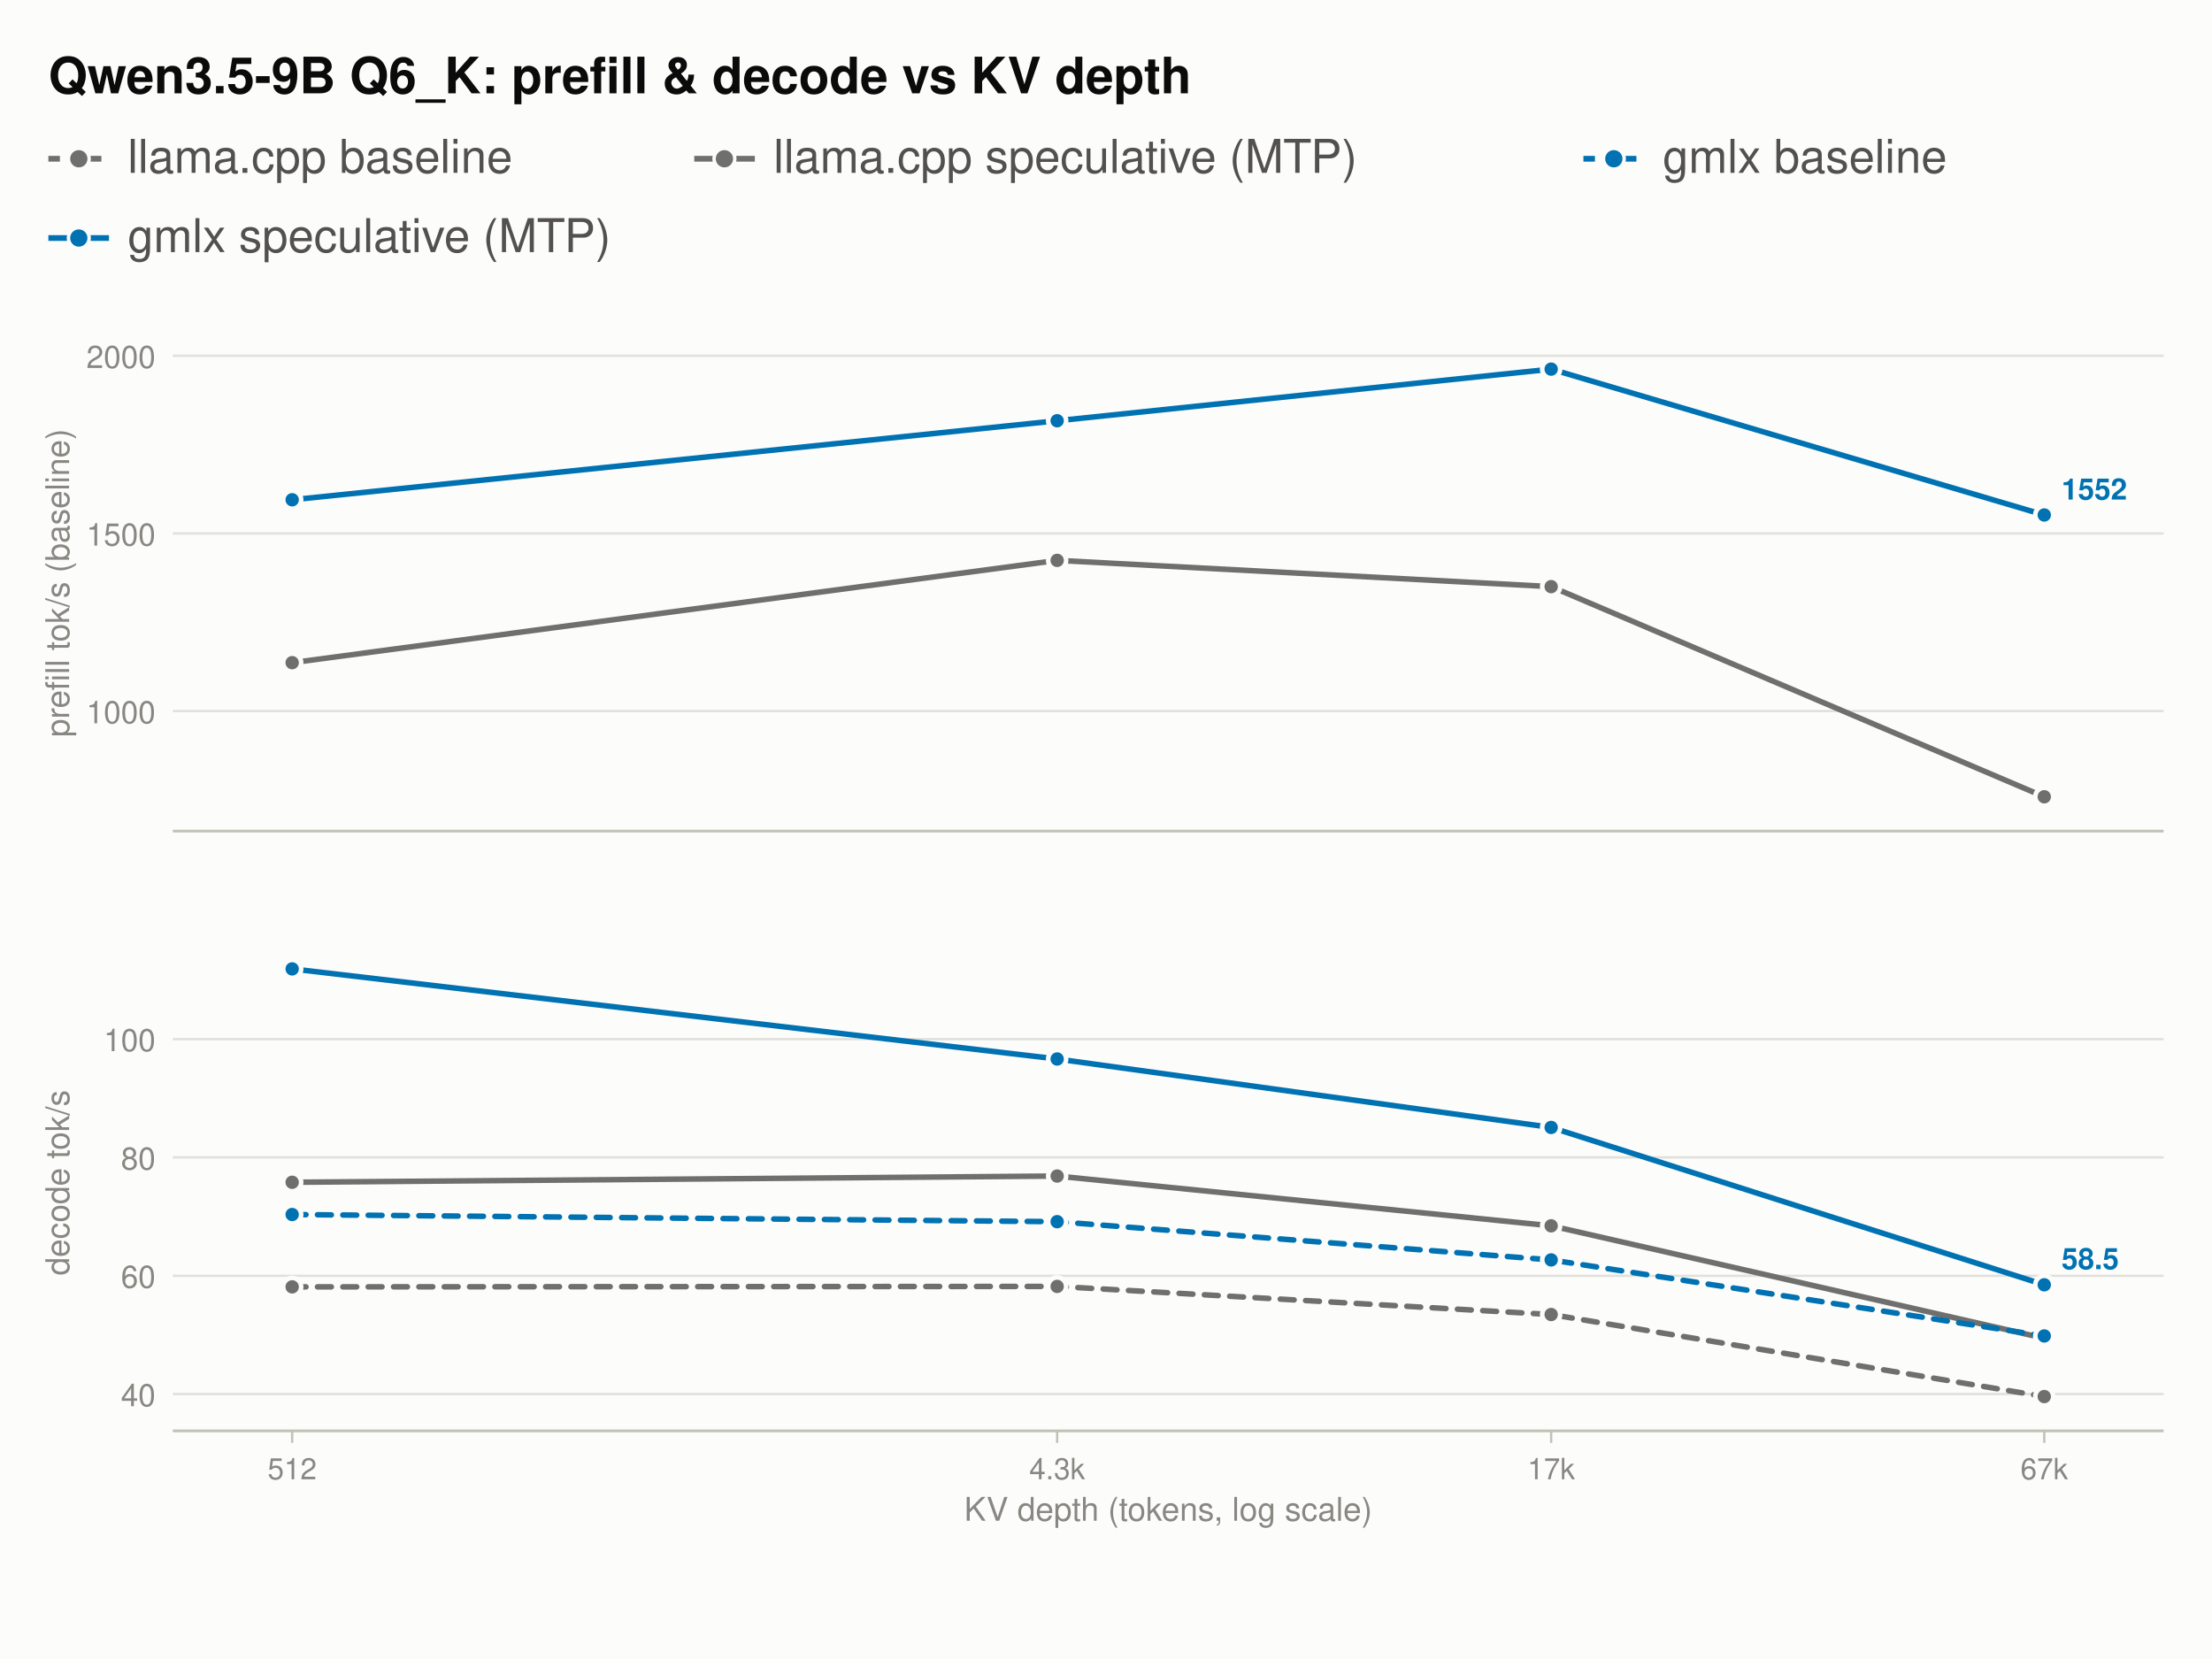
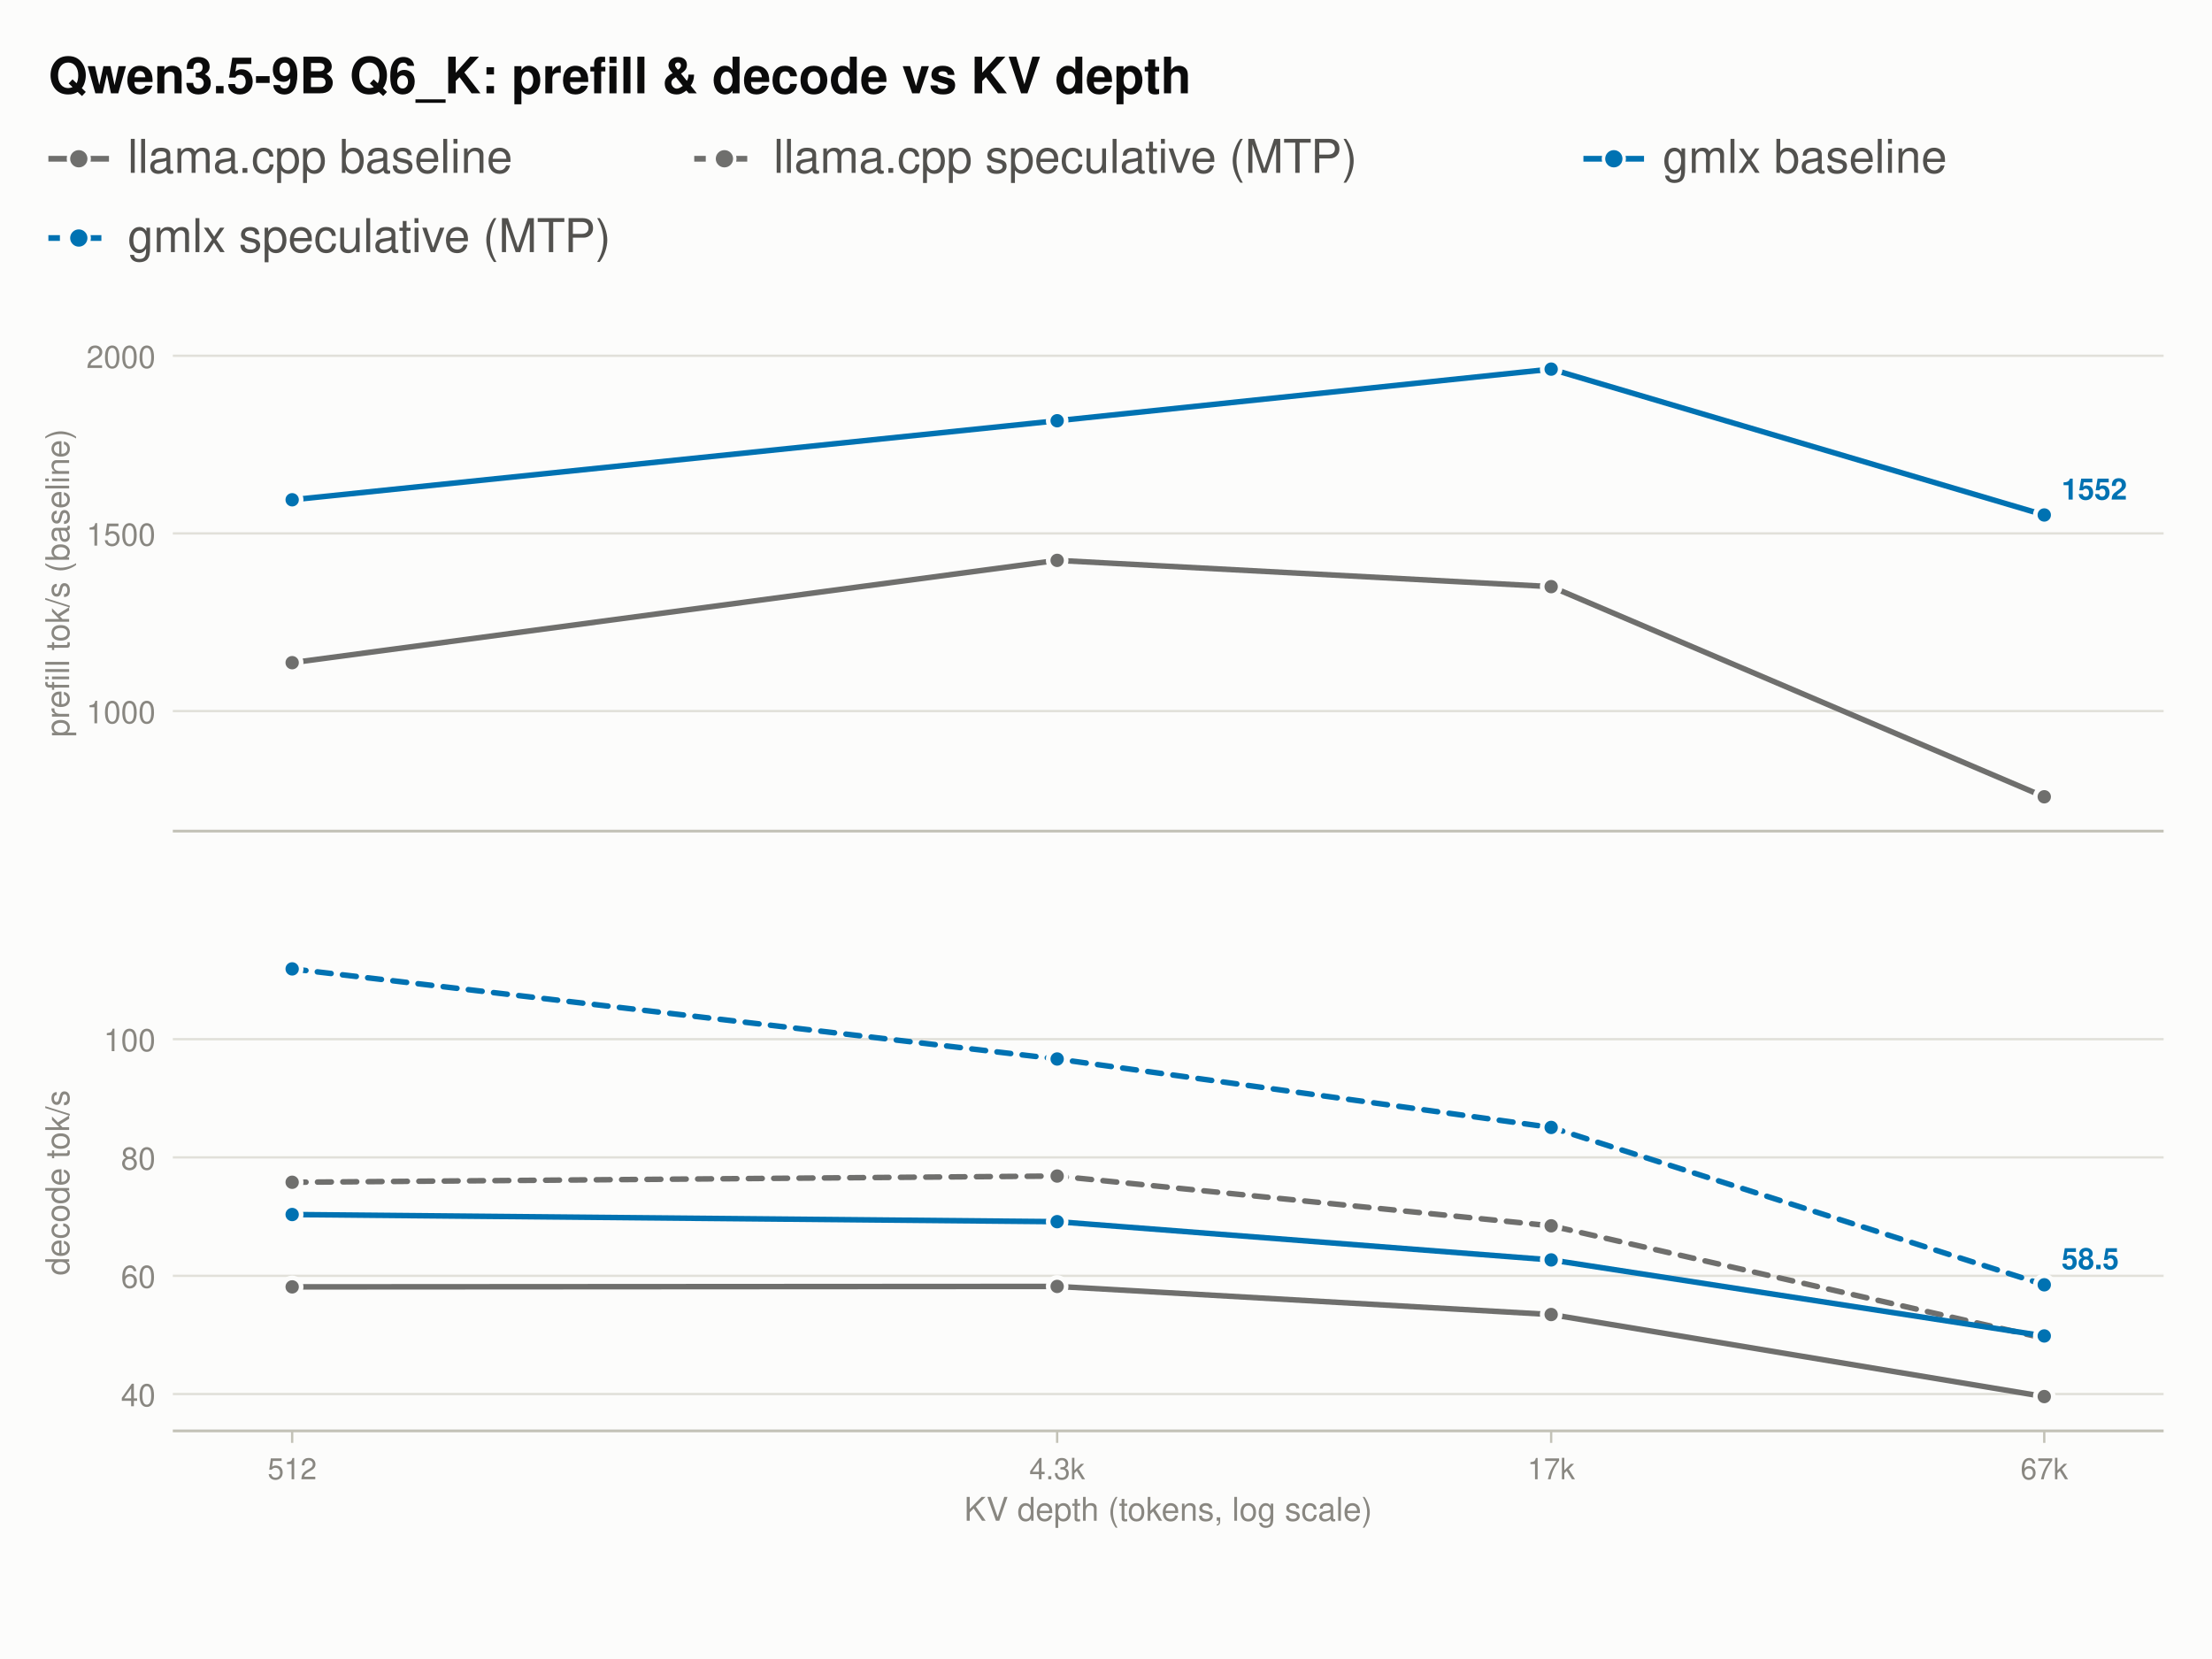
<svg xmlns="http://www.w3.org/2000/svg" width="960" height="720" viewBox="0 0 960 720" font-family="system-ui, -apple-system, 'Segoe UI', Helvetica, Arial, sans-serif">
  <rect x="0" y="0" width="960" height="720" fill="#fcfcfb" />
  <text x="21.0" y="40.5" font-size="21.8" fill="#0b0b0b" font-weight="600">Qwen3.5-9B Q6_K: prefill &amp; decode vs KV depth</text>
-   <line x1="21.0" y1="68.9" x2="47.3" y2="68.9" stroke="#6f6f6d" stroke-width="2.5" stroke-dasharray="5,4" />
+   <line x1="21.0" y1="68.9" x2="47.3" y2="68.9" stroke="#6f6f6d" stroke-width="2.5" />
  <circle cx="34.2" cy="68.9" r="4.5" fill="#6f6f6d" stroke="#fcfcfb" stroke-width="1.5" />
  <text x="55.4" y="75.0" font-size="20.2" fill="#52514e">llama.cpp baseline</text>
-   <line x1="301.3" y1="68.9" x2="327.6" y2="68.9" stroke="#6f6f6d" stroke-width="2.5" />
+   <line x1="301.3" y1="68.9" x2="327.6" y2="68.9" stroke="#6f6f6d" stroke-width="2.5" stroke-dasharray="5,4" />
  <circle cx="314.4" cy="68.9" r="4.5" fill="#6f6f6d" stroke="#fcfcfb" stroke-width="1.5" />
  <text x="335.7" y="75.0" font-size="20.2" fill="#52514e">llama.cpp speculative (MTP)</text>
-   <line x1="687.2" y1="68.9" x2="713.5" y2="68.9" stroke="#0072b2" stroke-width="2.5" stroke-dasharray="5,4" />
+   <line x1="687.2" y1="68.9" x2="713.5" y2="68.9" stroke="#0072b2" stroke-width="2.5" />
  <circle cx="700.4" cy="68.9" r="4.5" fill="#0072b2" stroke="#fcfcfb" stroke-width="1.5" />
  <text x="721.6" y="75.0" font-size="20.2" fill="#52514e">gmlx baseline</text>
-   <line x1="21.0" y1="103.3" x2="47.3" y2="103.3" stroke="#0072b2" stroke-width="2.5" />
+   <line x1="21.0" y1="103.3" x2="47.3" y2="103.3" stroke="#0072b2" stroke-width="2.5" stroke-dasharray="5,4" />
  <circle cx="34.2" cy="103.3" r="4.5" fill="#0072b2" stroke="#fcfcfb" stroke-width="1.5" />
  <text x="55.4" y="109.4" font-size="20.2" fill="#52514e">gmlx speculative (MTP)</text>
  <line x1="75.0" y1="308.6" x2="939.0" y2="308.6" stroke="#e1e0d9" stroke-width="1.0" />
  <text x="67.5" y="313.9" font-size="13.5" fill="#898781" text-anchor="end" style="font-variant-numeric: tabular-nums">1000</text>
  <line x1="75.0" y1="231.5" x2="939.0" y2="231.5" stroke="#e1e0d9" stroke-width="1.0" />
  <text x="67.5" y="236.8" font-size="13.5" fill="#898781" text-anchor="end" style="font-variant-numeric: tabular-nums">1500</text>
  <line x1="75.0" y1="154.4" x2="939.0" y2="154.4" stroke="#e1e0d9" stroke-width="1.0" />
  <text x="67.5" y="159.7" font-size="13.5" fill="#898781" text-anchor="end" style="font-variant-numeric: tabular-nums">2000</text>
  <line x1="75.0" y1="360.7" x2="939.0" y2="360.7" stroke="#c3c2b7" stroke-width="1.2" />
  <line x1="126.8" y1="360.7" x2="126.8" y2="360.7" stroke="#c3c2b7" stroke-width="1.0" />
  <line x1="458.8" y1="360.7" x2="458.8" y2="360.7" stroke="#c3c2b7" stroke-width="1.0" />
  <line x1="673.2" y1="360.7" x2="673.2" y2="360.7" stroke="#c3c2b7" stroke-width="1.0" />
  <line x1="887.2" y1="360.7" x2="887.2" y2="360.7" stroke="#c3c2b7" stroke-width="1.0" />
  <path d="M126.8,287.6 L458.8,243.2 L673.2,254.6 L887.2,345.8" fill="none" stroke="#6f6f6d" stroke-width="2.4" stroke-linejoin="round" stroke-linecap="round" />
  <circle cx="126.8" cy="287.6" r="3.9" fill="#6f6f6d" stroke="#fcfcfb" stroke-width="2.0" />
  <circle cx="458.8" cy="243.2" r="3.9" fill="#6f6f6d" stroke="#fcfcfb" stroke-width="2.0" />
  <circle cx="673.2" cy="254.6" r="3.9" fill="#6f6f6d" stroke="#fcfcfb" stroke-width="2.0" />
  <circle cx="887.2" cy="345.8" r="3.9" fill="#6f6f6d" stroke="#fcfcfb" stroke-width="2.0" />
  <path d="M126.8,216.9 L458.8,182.6 L673.2,160.2 L887.2,223.5" fill="none" stroke="#0072b2" stroke-width="2.4" stroke-linejoin="round" stroke-linecap="round" />
  <circle cx="126.8" cy="216.9" r="3.9" fill="#0072b2" stroke="#fcfcfb" stroke-width="2.0" />
  <circle cx="458.8" cy="182.6" r="3.9" fill="#0072b2" stroke="#fcfcfb" stroke-width="2.0" />
  <circle cx="673.2" cy="160.2" r="3.9" fill="#0072b2" stroke="#fcfcfb" stroke-width="2.0" />
  <circle cx="887.2" cy="223.5" r="3.9" fill="#0072b2" stroke="#fcfcfb" stroke-width="2.0" />
  <text x="894.7" y="216.8" font-size="12.8" fill="#0072b2" font-weight="600" style="font-variant-numeric: tabular-nums">1552</text>
  <text x="30.0" y="253.0" font-size="14.2" fill="#898781" text-anchor="middle" transform="rotate(-90.0 30.0 253.0)">prefill tok/s (baseline)</text>
  <line x1="75.0" y1="605.0" x2="939.0" y2="605.0" stroke="#e1e0d9" stroke-width="1.0" />
  <text x="67.5" y="610.3" font-size="13.5" fill="#898781" text-anchor="end" style="font-variant-numeric: tabular-nums">40</text>
  <line x1="75.0" y1="553.7" x2="939.0" y2="553.7" stroke="#e1e0d9" stroke-width="1.0" />
  <text x="67.5" y="558.9" font-size="13.5" fill="#898781" text-anchor="end" style="font-variant-numeric: tabular-nums">60</text>
  <line x1="75.0" y1="502.3" x2="939.0" y2="502.3" stroke="#e1e0d9" stroke-width="1.0" />
  <text x="67.5" y="507.6" font-size="13.5" fill="#898781" text-anchor="end" style="font-variant-numeric: tabular-nums">80</text>
  <line x1="75.0" y1="451.0" x2="939.0" y2="451.0" stroke="#e1e0d9" stroke-width="1.0" />
  <text x="67.5" y="456.2" font-size="13.5" fill="#898781" text-anchor="end" style="font-variant-numeric: tabular-nums">100</text>
  <line x1="75.0" y1="621.0" x2="939.0" y2="621.0" stroke="#c3c2b7" stroke-width="1.2" />
  <line x1="126.8" y1="621.0" x2="126.8" y2="626.2" stroke="#c3c2b7" stroke-width="1.0" />
  <text x="126.8" y="642.0" font-size="12.8" fill="#898781" text-anchor="middle" style="font-variant-numeric: tabular-nums">512</text>
  <line x1="458.8" y1="621.0" x2="458.8" y2="626.2" stroke="#c3c2b7" stroke-width="1.0" />
  <text x="458.8" y="642.0" font-size="12.8" fill="#898781" text-anchor="middle" style="font-variant-numeric: tabular-nums">4.3k</text>
  <line x1="673.2" y1="621.0" x2="673.2" y2="626.2" stroke="#c3c2b7" stroke-width="1.0" />
  <text x="673.2" y="642.0" font-size="12.8" fill="#898781" text-anchor="middle" style="font-variant-numeric: tabular-nums">17k</text>
  <line x1="887.2" y1="621.0" x2="887.2" y2="626.2" stroke="#c3c2b7" stroke-width="1.0" />
  <text x="887.2" y="642.0" font-size="12.8" fill="#898781" text-anchor="middle" style="font-variant-numeric: tabular-nums">67k</text>
-   <path d="M126.8,558.5 L458.8,558.3 L673.2,570.5 L887.2,606.1" fill="none" stroke="#6f6f6d" stroke-width="2.4" stroke-dasharray="6,5" stroke-linejoin="round" stroke-linecap="round" />
+   <path d="M126.8,558.5 L458.8,558.3 L673.2,570.5 L887.2,606.1" fill="none" stroke="#6f6f6d" stroke-width="2.4" stroke-linejoin="round" stroke-linecap="round" />
  <circle cx="126.8" cy="558.5" r="3.9" fill="#6f6f6d" stroke="#fcfcfb" stroke-width="2.0" />
  <circle cx="458.8" cy="558.3" r="3.9" fill="#6f6f6d" stroke="#fcfcfb" stroke-width="2.0" />
  <circle cx="673.2" cy="570.5" r="3.9" fill="#6f6f6d" stroke="#fcfcfb" stroke-width="2.0" />
  <circle cx="887.2" cy="606.1" r="3.9" fill="#6f6f6d" stroke="#fcfcfb" stroke-width="2.0" />
-   <path d="M126.8,513.1 L458.8,510.4 L673.2,532.0 L887.2,580.8" fill="none" stroke="#6f6f6d" stroke-width="2.4" stroke-linejoin="round" stroke-linecap="round" />
+   <path d="M126.8,513.1 L458.8,510.4 L673.2,532.0 L887.2,580.8" fill="none" stroke="#6f6f6d" stroke-width="2.4" stroke-dasharray="6,5" stroke-linejoin="round" stroke-linecap="round" />
  <circle cx="126.8" cy="513.1" r="3.9" fill="#6f6f6d" stroke="#fcfcfb" stroke-width="2.0" />
  <circle cx="458.8" cy="510.4" r="3.9" fill="#6f6f6d" stroke="#fcfcfb" stroke-width="2.0" />
  <circle cx="673.2" cy="532.0" r="3.9" fill="#6f6f6d" stroke="#fcfcfb" stroke-width="2.0" />
  <circle cx="887.2" cy="580.8" r="3.9" fill="#6f6f6d" stroke="#fcfcfb" stroke-width="2.0" />
-   <path d="M126.8,527.1 L458.8,530.2 L673.2,546.8 L887.2,579.8" fill="none" stroke="#0072b2" stroke-width="2.4" stroke-dasharray="6,5" stroke-linejoin="round" stroke-linecap="round" />
+   <path d="M126.8,527.1 L458.8,530.2 L673.2,546.8 L887.2,579.8" fill="none" stroke="#0072b2" stroke-width="2.4" stroke-linejoin="round" stroke-linecap="round" />
  <circle cx="126.8" cy="527.1" r="3.9" fill="#0072b2" stroke="#fcfcfb" stroke-width="2.0" />
  <circle cx="458.8" cy="530.2" r="3.9" fill="#0072b2" stroke="#fcfcfb" stroke-width="2.0" />
  <circle cx="673.2" cy="546.8" r="3.9" fill="#0072b2" stroke="#fcfcfb" stroke-width="2.0" />
  <circle cx="887.2" cy="579.8" r="3.9" fill="#0072b2" stroke="#fcfcfb" stroke-width="2.0" />
-   <path d="M126.8,420.5 L458.8,459.6 L673.2,489.3 L887.2,557.6" fill="none" stroke="#0072b2" stroke-width="2.4" stroke-linejoin="round" stroke-linecap="round" />
+   <path d="M126.8,420.5 L458.8,459.6 L673.2,489.3 L887.2,557.6" fill="none" stroke="#0072b2" stroke-width="2.4" stroke-dasharray="6,5" stroke-linejoin="round" stroke-linecap="round" />
  <circle cx="126.8" cy="420.5" r="3.9" fill="#0072b2" stroke="#fcfcfb" stroke-width="2.0" />
  <circle cx="458.8" cy="459.6" r="3.9" fill="#0072b2" stroke="#fcfcfb" stroke-width="2.0" />
  <circle cx="673.2" cy="489.3" r="3.9" fill="#0072b2" stroke="#fcfcfb" stroke-width="2.0" />
  <circle cx="887.2" cy="557.6" r="3.9" fill="#0072b2" stroke="#fcfcfb" stroke-width="2.0" />
  <text x="894.7" y="550.8" font-size="12.8" fill="#0072b2" font-weight="600" style="font-variant-numeric: tabular-nums">58.5</text>
  <text x="30.0" y="513.3" font-size="14.2" fill="#898781" text-anchor="middle" transform="rotate(-90.0 30.0 513.3)">decode tok/s</text>
  <text x="507.0" y="660.0" font-size="14.2" fill="#898781" text-anchor="middle">KV depth (tokens, log scale)</text>
</svg>
